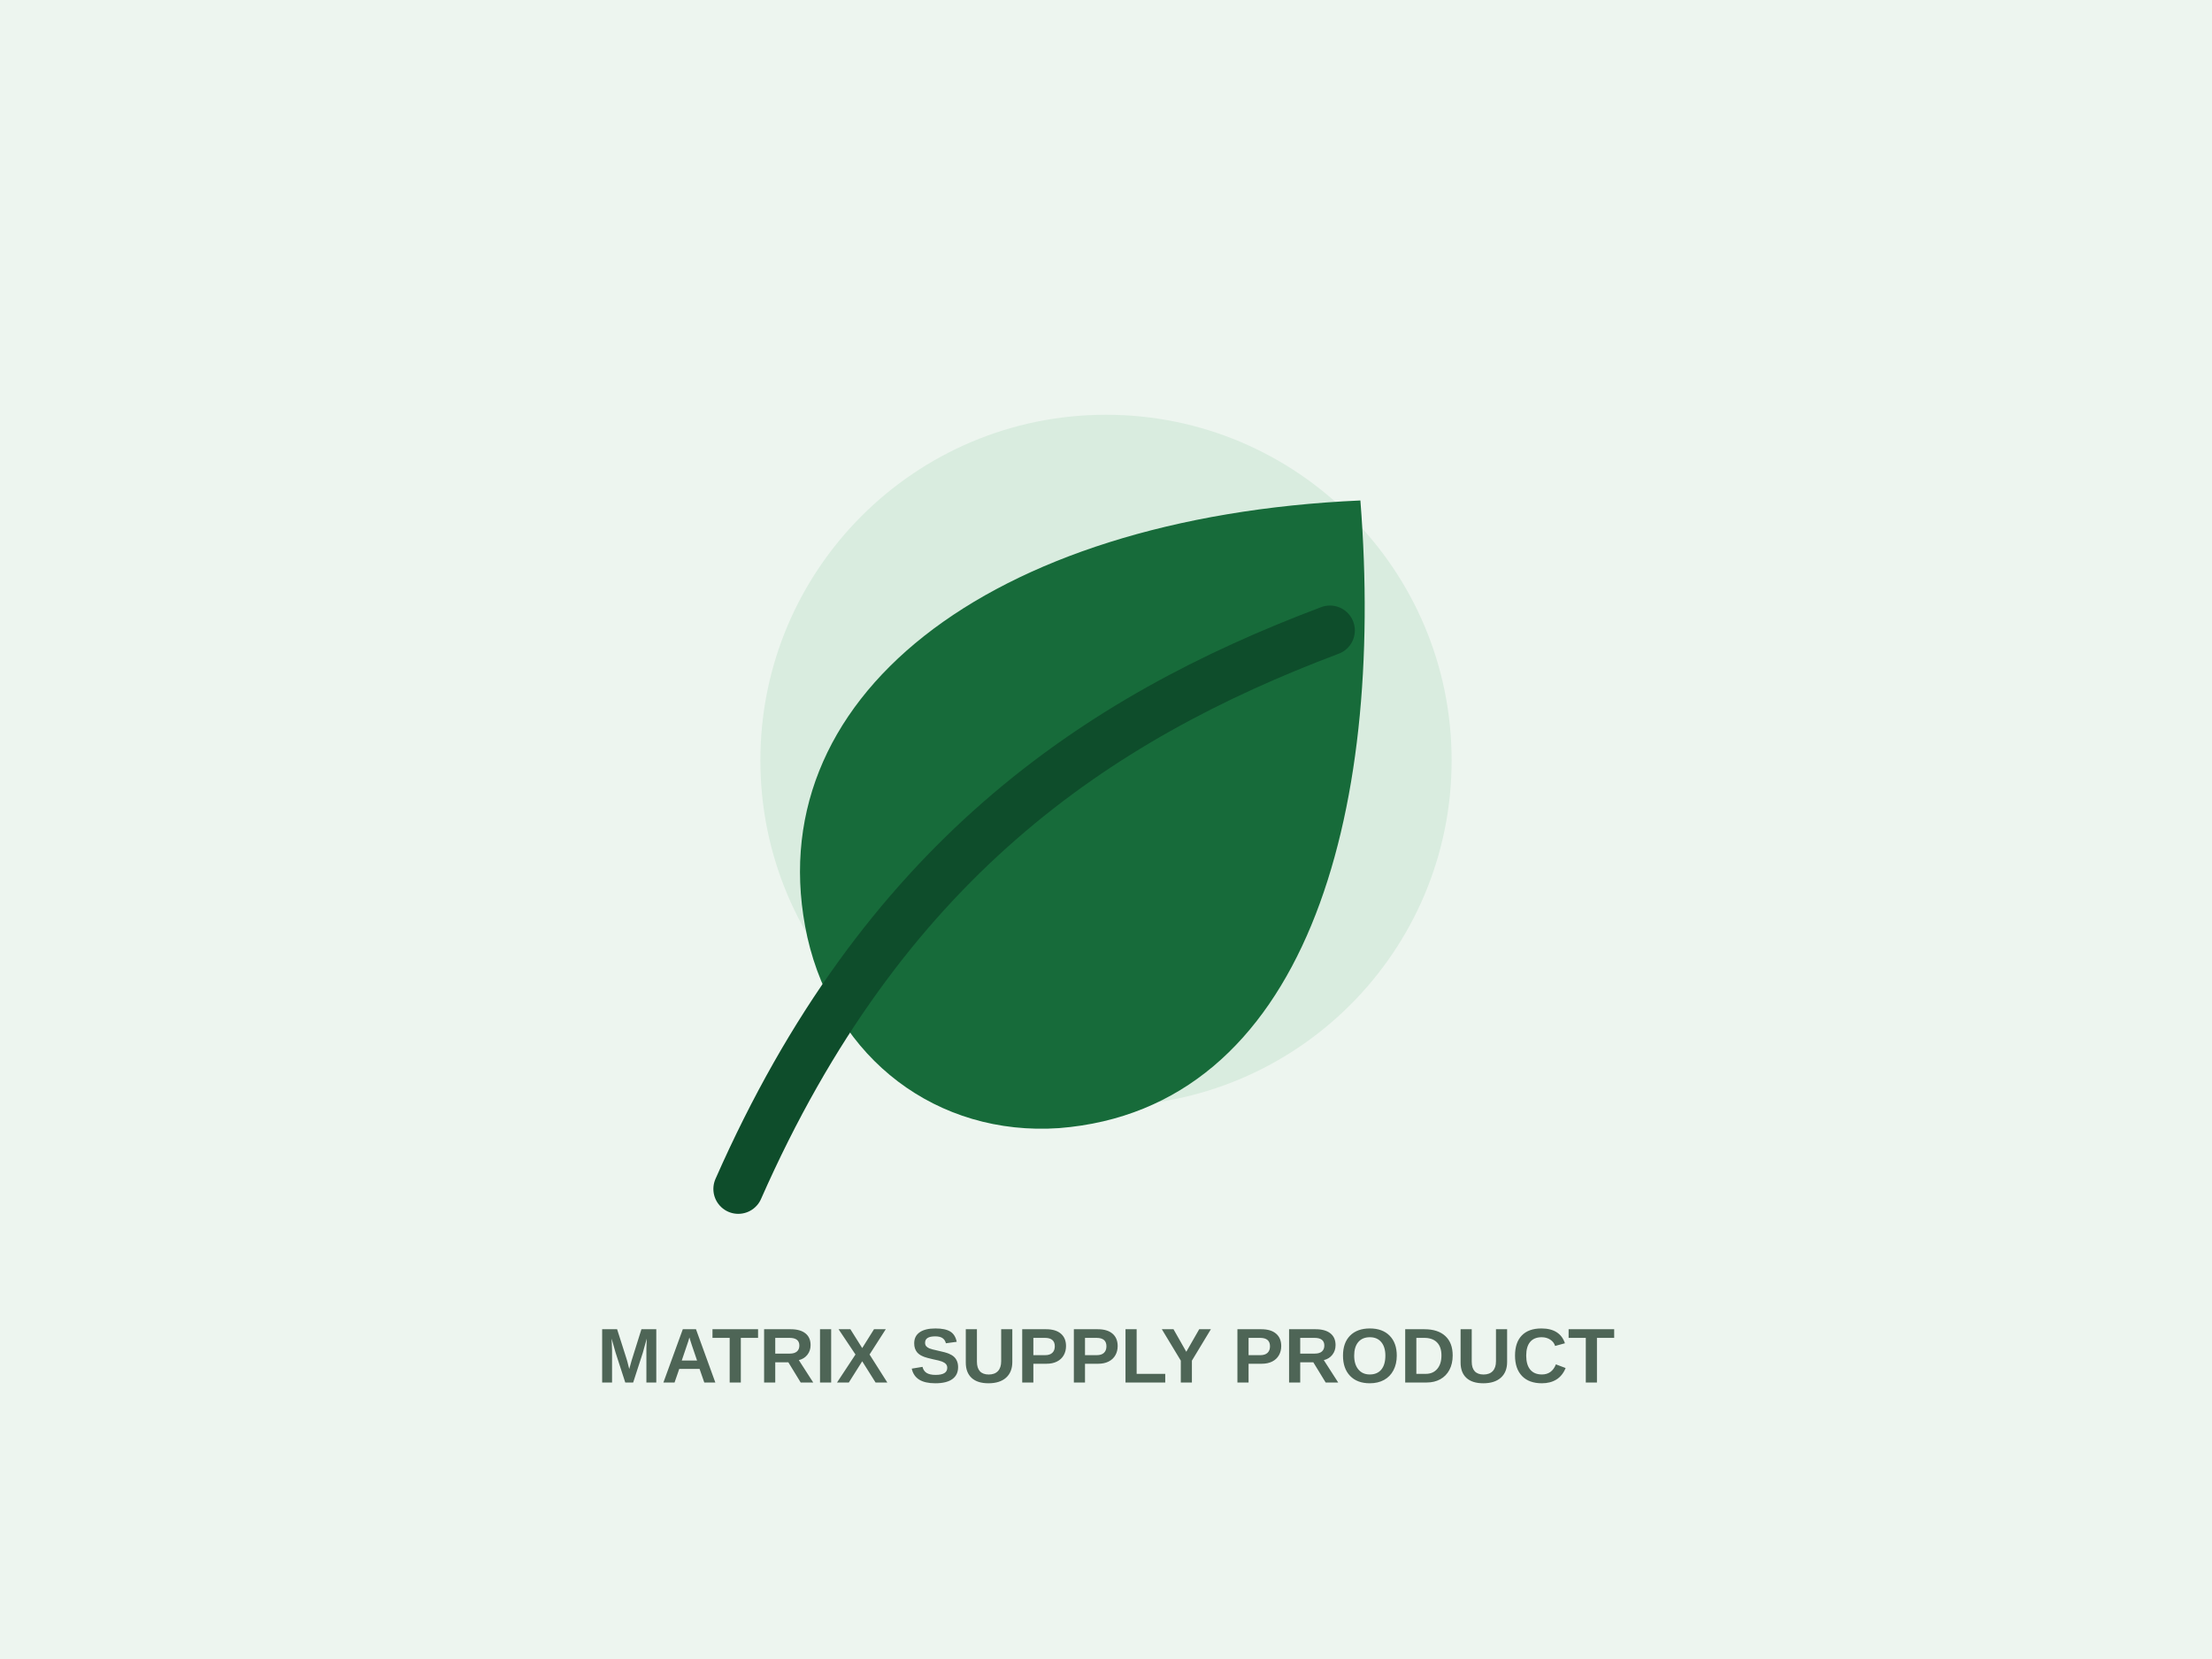
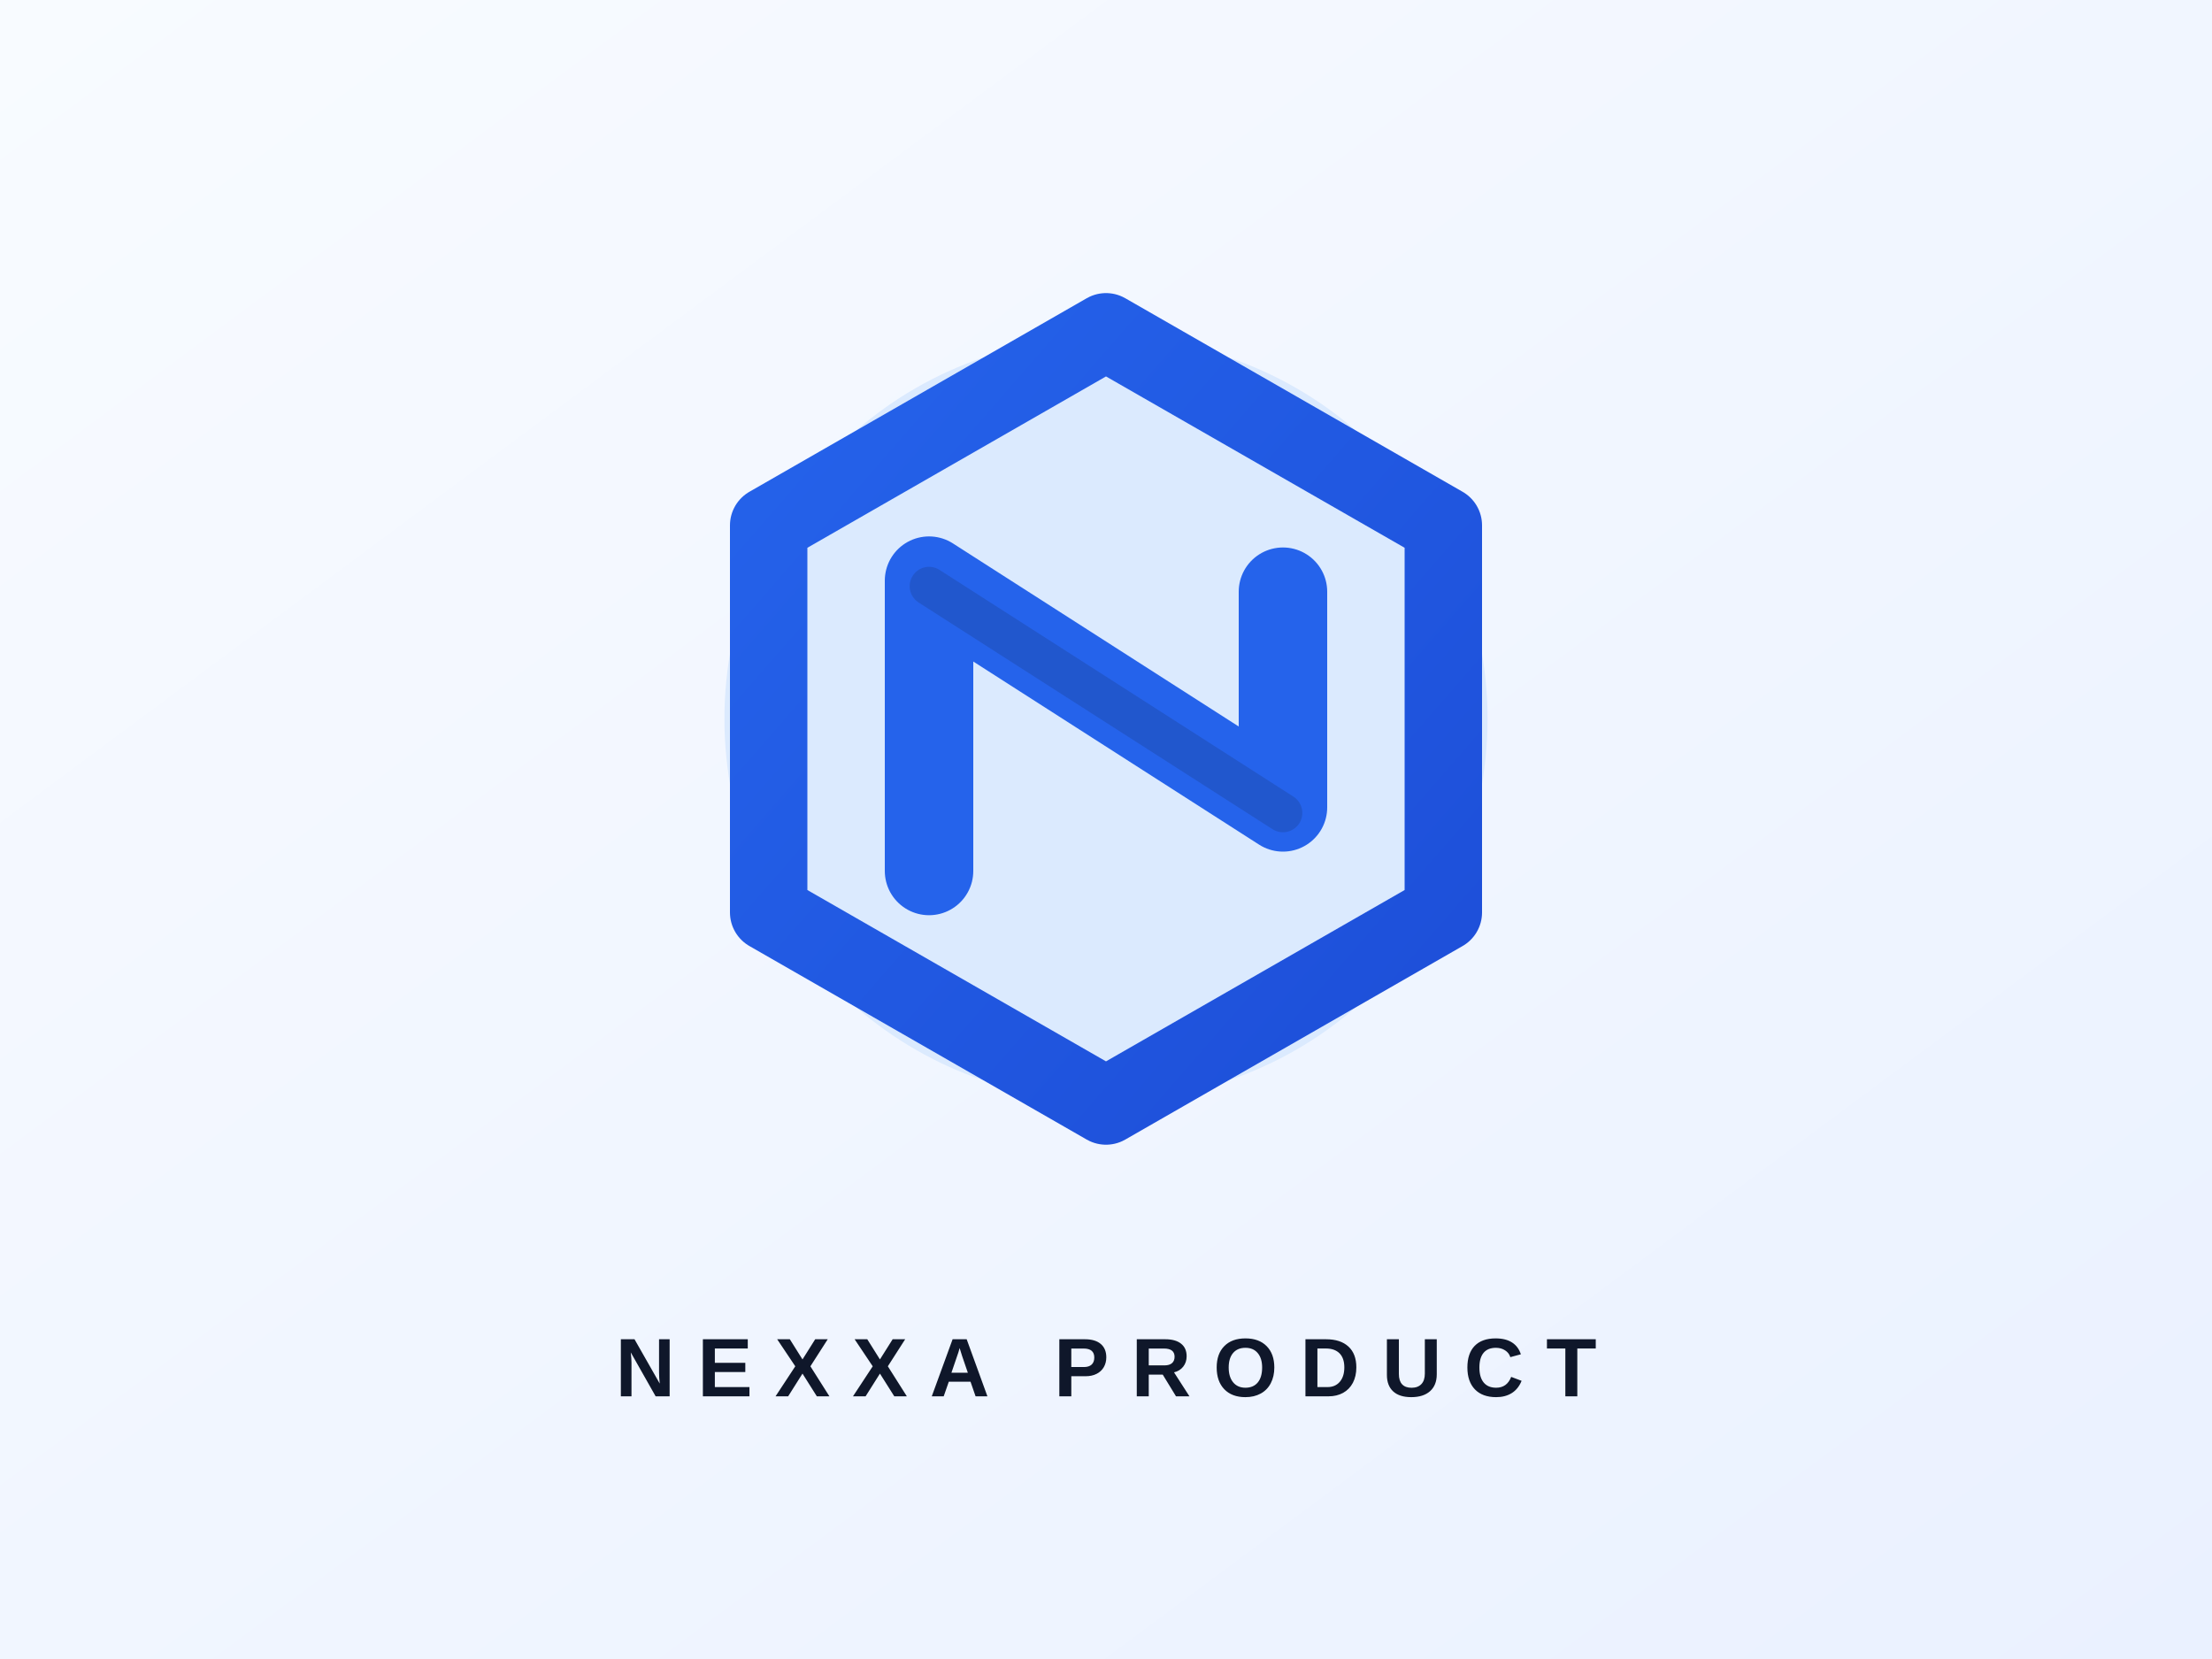
<svg xmlns="http://www.w3.org/2000/svg" viewBox="0 0 800 600" role="img" aria-labelledby="title description">
-   <rect width="800" height="600" fill="#edf5ef" />
-   <circle cx="400" cy="275" r="125" fill="#d9ecdf" />
-   <path d="M492 181c-135 6-219 72-200 158 10 44 47 72 91 69 89-7 118-113 109-227Z" fill="#176b3a" />
-   <path d="M267 430c52-118 129-170 214-202" fill="none" stroke="#0e4d2b" stroke-width="18" stroke-linecap="round" />
-   <text x="400" y="500" text-anchor="middle" fill="#4e6556" font-family="Arial, sans-serif" font-size="28" font-weight="700">
-     MATRIX SUPPLY PRODUCT
+   <defs>
+     <linearGradient id="bg" x1="0" y1="0" x2="1" y2="1">
+       <stop offset="0" stop-color="#f8fbff" />
+       <stop offset="1" stop-color="#eaf1ff" />
+     </linearGradient>
+     <linearGradient id="blue" x1="0" y1="0" x2="1" y2="1">
+       <stop offset="0" stop-color="#2563eb" />
+       <stop offset="1" stop-color="#1d4ed8" />
+     </linearGradient>
+   </defs>
+   <rect width="800" height="600" fill="url(#bg)" />
+   <circle cx="400" cy="260" r="138" fill="#dbeafe" />
+   <path d="M400 120 522 190v140L400 400 278 330V190Z" fill="none" stroke="url(#blue)" stroke-width="28" stroke-linejoin="round" />
+   <path d="M336 315V210l128 82v-78" fill="none" stroke="#2563eb" stroke-width="32" stroke-linecap="round" stroke-linejoin="round" />
+   <path d="M336 212 464 294" fill="none" stroke="#0f172a" stroke-width="14" stroke-linecap="round" opacity=".16" />
+   <text x="400" y="505" text-anchor="middle" fill="#0f172a" font-family="Arial, sans-serif" font-size="30" font-weight="800" letter-spacing="8">
+     NEXXA PRODUCT
  </text>
</svg>
